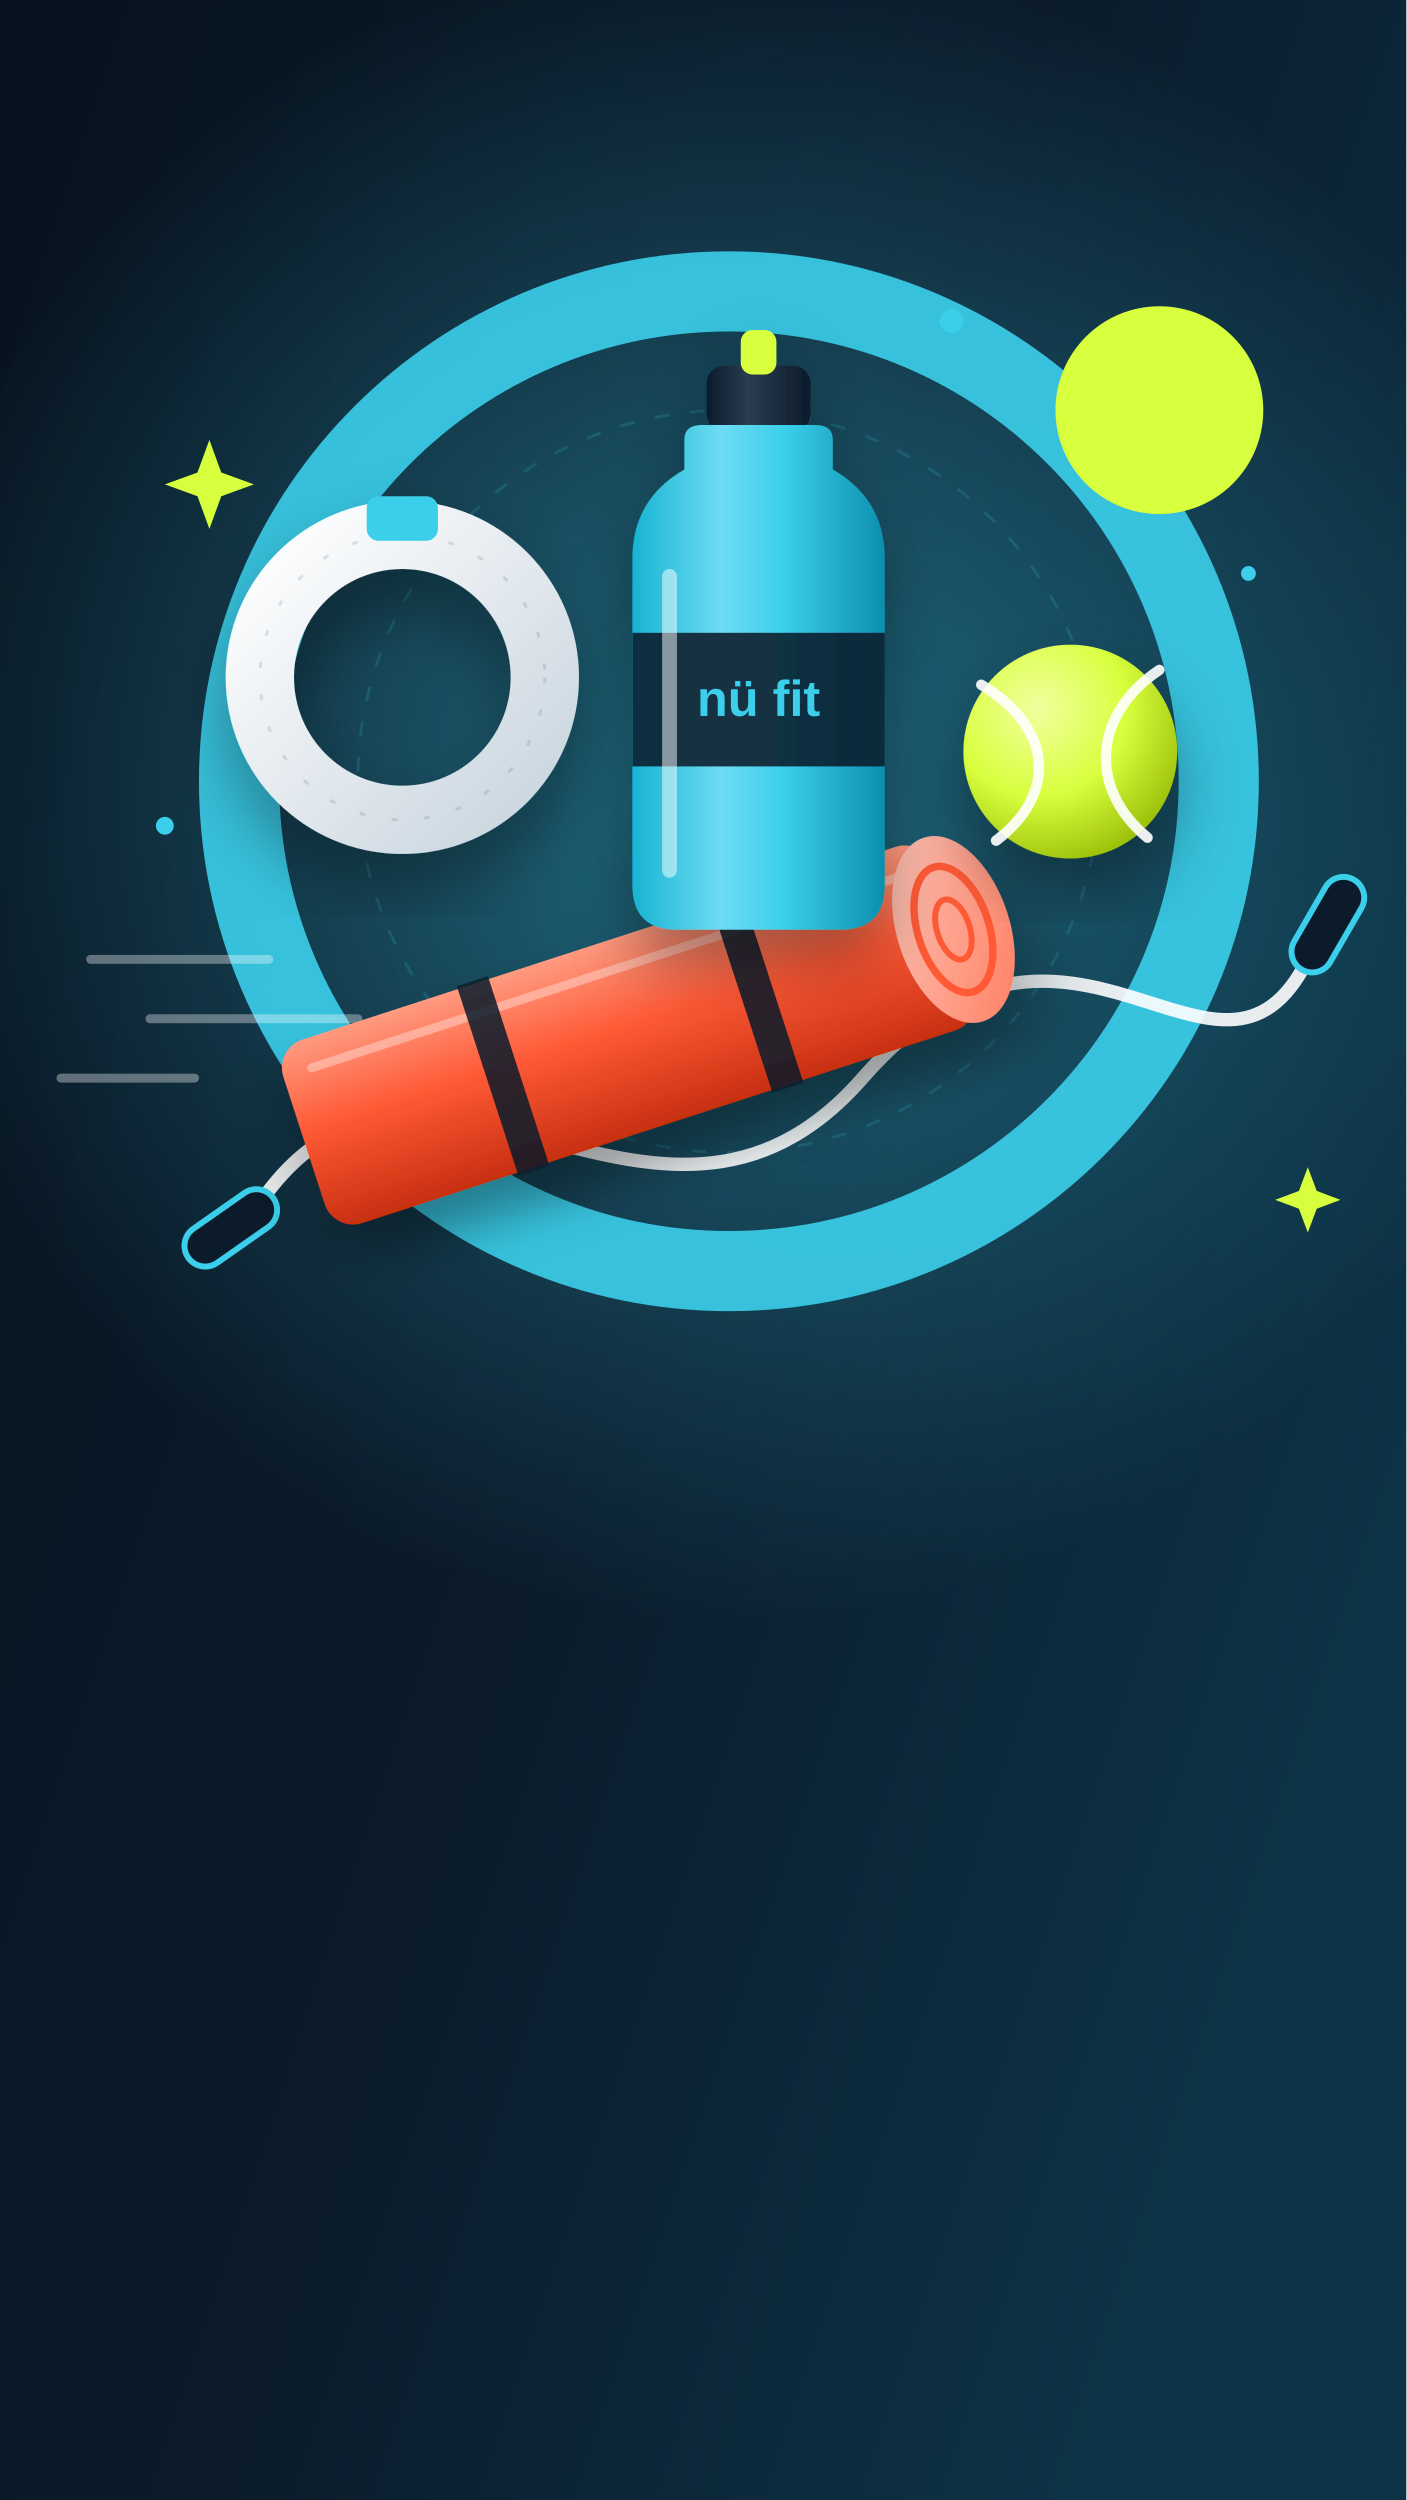
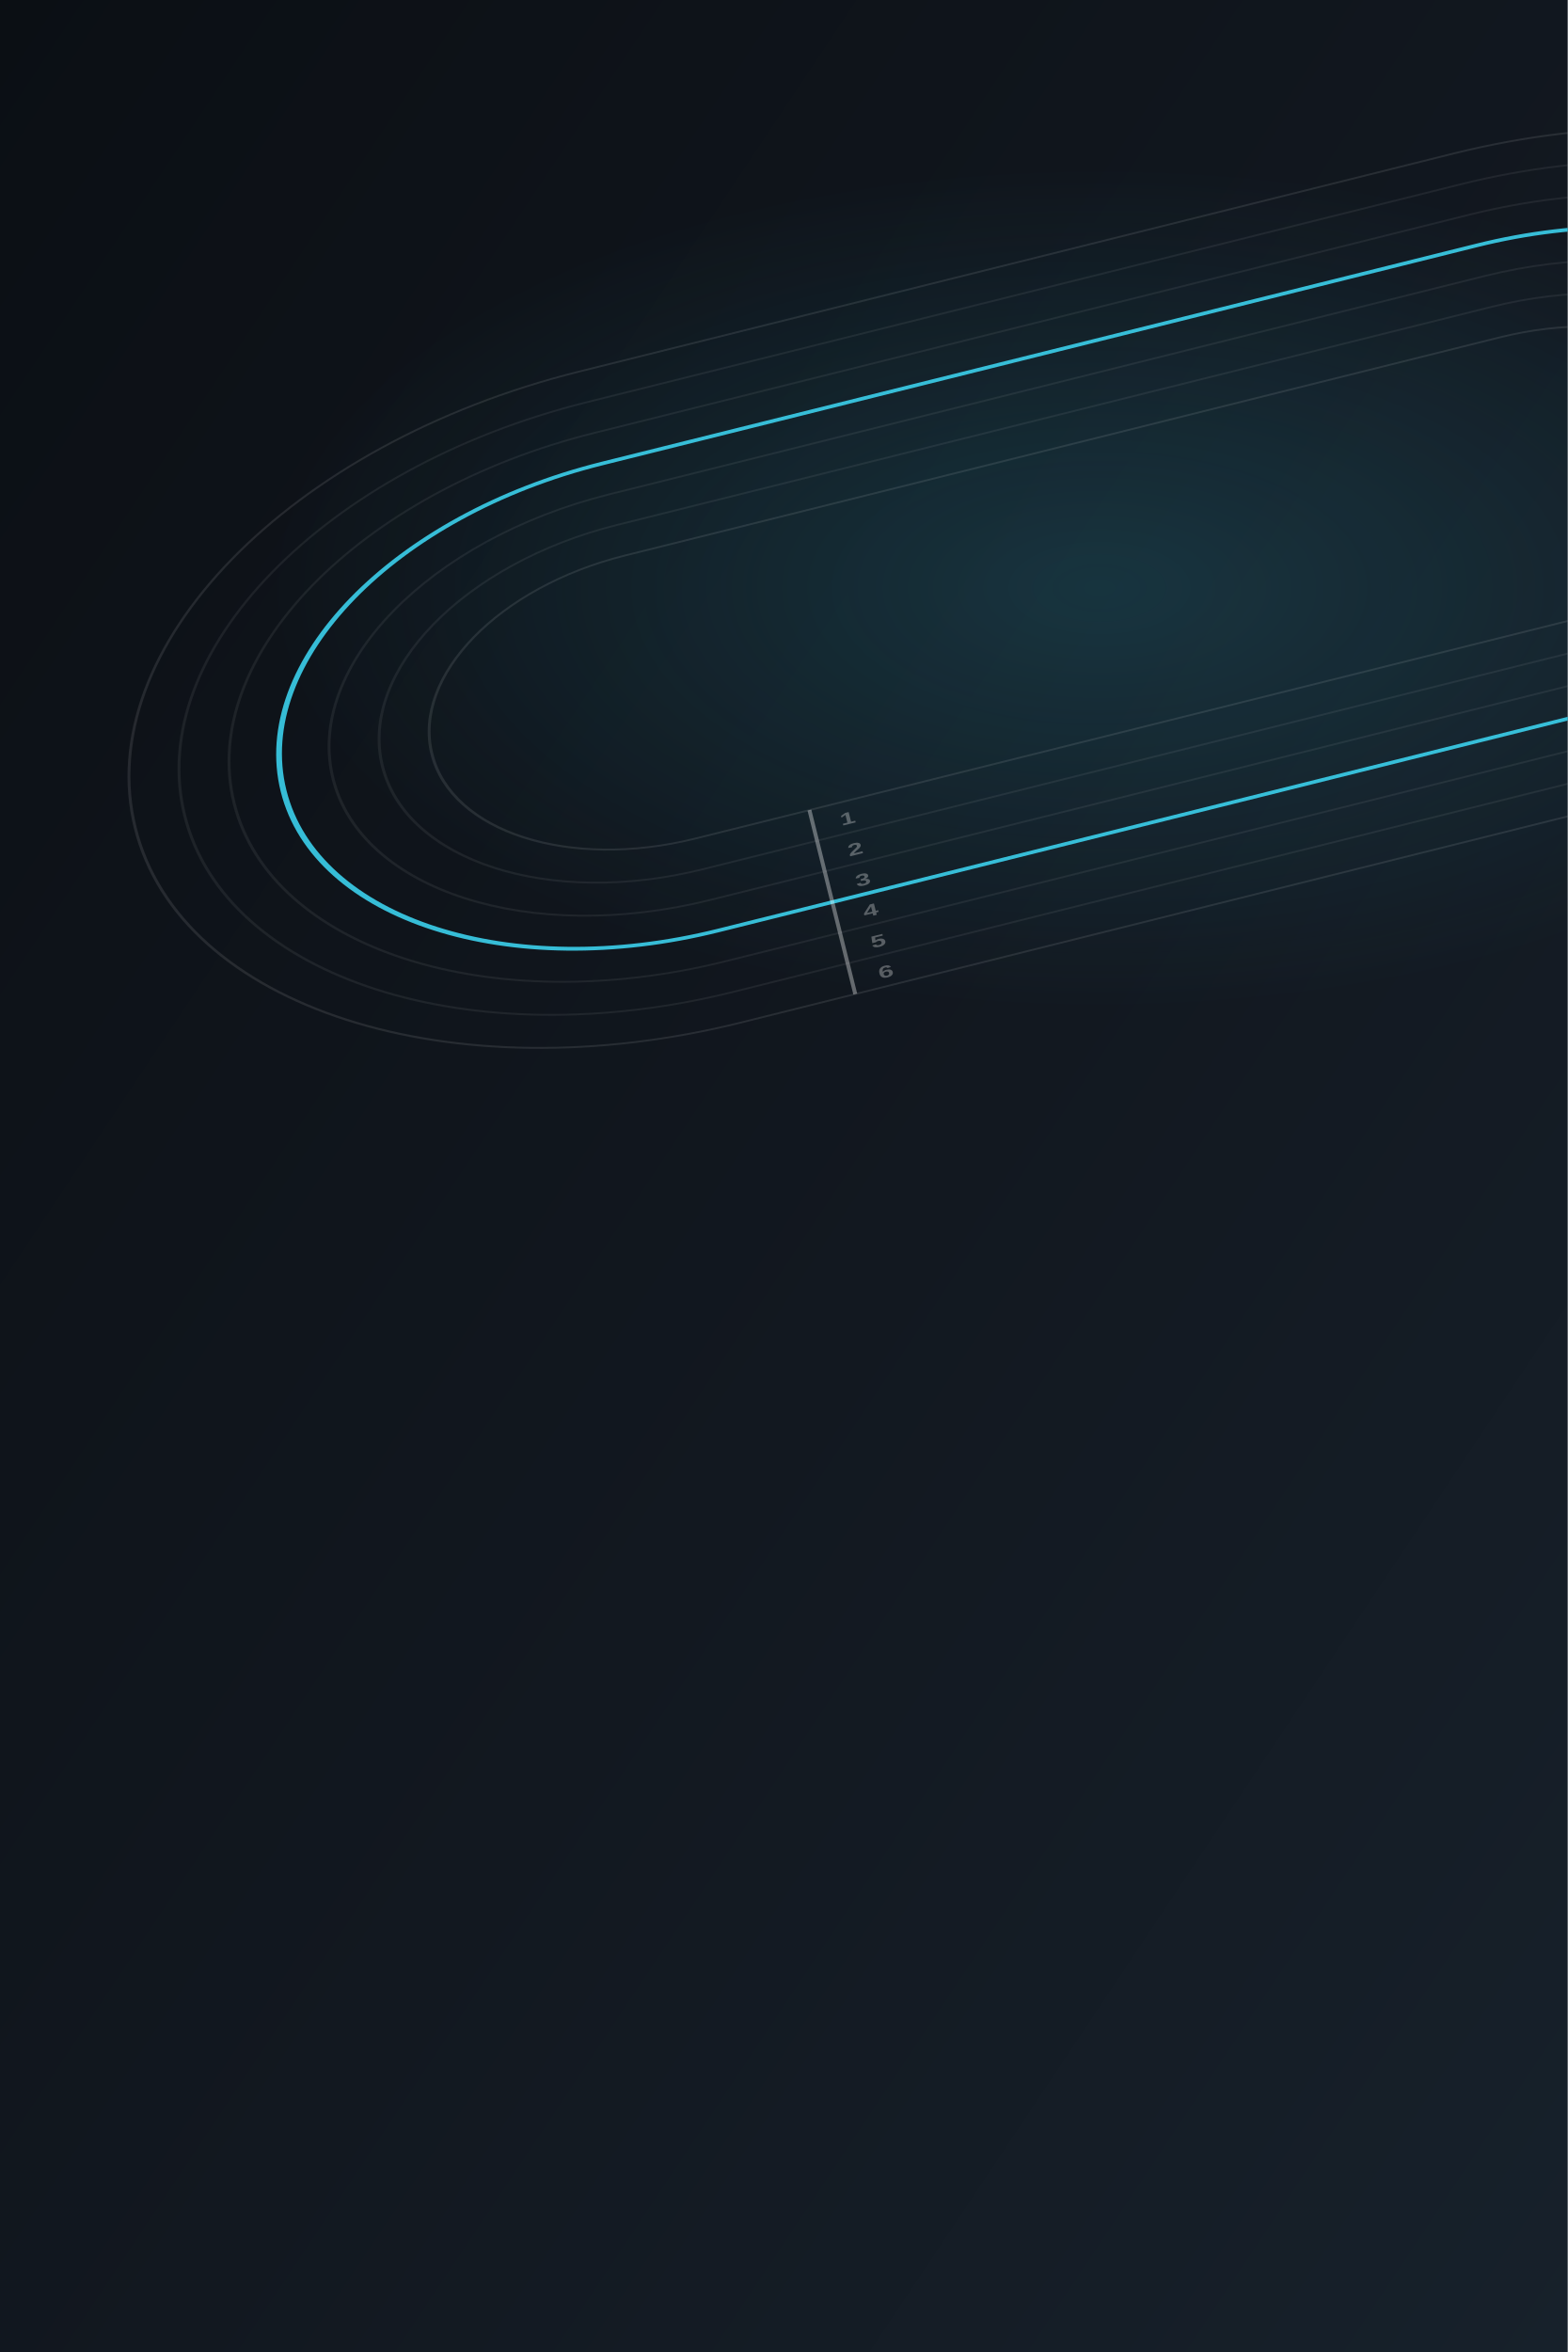
- <svg xmlns="http://www.w3.org/2000/svg" viewBox="0 0 900 1600" width="900" height="1600" preserveAspectRatio="xMidYMid slice">
+ <svg xmlns="http://www.w3.org/2000/svg" viewBox="0 0 800 1200" width="800" height="1200" preserveAspectRatio="xMidYMid slice">
  <defs>
-     <linearGradient id="bg" x1="0" y1="0" x2="1" y2="0.6">
-       <stop offset="0" stop-color="#07131f" />
-       <stop offset="0.55" stop-color="#0b1b2b" />
-       <stop offset="1" stop-color="#0d3346" />
+     <linearGradient id="bg" x1="0" y1="0" x2="1" y2="1">
+       <stop offset="0" stop-color="#0b0f14" />
+       <stop offset="0.55" stop-color="#121820" />
+       <stop offset="1" stop-color="#17212b" />
    </linearGradient>
    <radialGradient id="glow" cx="0.5" cy="0.5" r="0.5">
-       <stop offset="0" stop-color="#3bcfeb" stop-opacity="0.45" />
+       <stop offset="0" stop-color="#3bcfeb" stop-opacity="0.16" />
      <stop offset="1" stop-color="#3bcfeb" stop-opacity="0" />
    </radialGradient>
-     <linearGradient id="bottle" x1="0" y1="0" x2="1" y2="0">
-       <stop offset="0" stop-color="#17b4d3" />
-       <stop offset="0.35" stop-color="#6ddcf3" />
-       <stop offset="0.6" stop-color="#3bcfeb" />
-       <stop offset="1" stop-color="#0b8fae" />
-     </linearGradient>
-     <linearGradient id="cap" x1="0" y1="0" x2="1" y2="0">
-       <stop offset="0" stop-color="#0b1b2b" />
-       <stop offset="0.4" stop-color="#2a3d50" />
-       <stop offset="1" stop-color="#0b1b2b" />
-     </linearGradient>
-     <linearGradient id="mat" x1="0" y1="0" x2="0" y2="1">
-       <stop offset="0" stop-color="#ff9a80" />
-       <stop offset="0.45" stop-color="#ff5a36" />
-       <stop offset="1" stop-color="#c72f10" />
-     </linearGradient>
-     <linearGradient id="matend" x1="0" y1="0" x2="1" y2="1">
-       <stop offset="0" stop-color="#ffcabd" />
-       <stop offset="1" stop-color="#ff7a5c" />
-     </linearGradient>
-     <radialGradient id="ball" cx="0.35" cy="0.3" r="0.75">
-       <stop offset="0" stop-color="#f1ff9e" />
-       <stop offset="0.55" stop-color="#d8ff3d" />
-       <stop offset="1" stop-color="#9cc00a" />
-     </radialGradient>
-     <linearGradient id="weight" x1="0" y1="0" x2="1" y2="1">
-       <stop offset="0" stop-color="#ffffff" />
-       <stop offset="1" stop-color="#c9d5df" />
-     </linearGradient>
-     <filter id="shadow" x="-30%" y="-30%" width="160%" height="160%">
-       <feDropShadow dx="0" dy="24" stdDeviation="22" flood-color="#000" flood-opacity="0.35" />
-     </filter>
  </defs>
-   <rect width="900" height="1600" fill="url(#bg)" />
-   <circle cx="466.5" cy="500.0" r="532.0" fill="url(#glow)" />
-   <g transform="translate(20 120) scale(0.95)">
-     <g opacity="0.9">
-       <circle cx="470" cy="400" r="330" fill="none" stroke="#3bcfeb" stroke-width="54" />
-       <circle cx="470" cy="400" r="250" fill="none" stroke="#3bcfeb" stroke-opacity="0.18" stroke-width="2" stroke-dasharray="10 14" />
-     </g>
-     <circle cx="760" cy="150" r="70" fill="#d8ff3d" />
-     <g fill="none" stroke="#ffffff" stroke-opacity="0.35" stroke-width="6" stroke-linecap="round">
-       <path d="M40 520h120" />
-       <path d="M80 560h140" />
-       <path d="M20 600h90" />
-     </g>
-     <path d="M150 690 C 260 520, 420 760, 560 600 S 800 640, 860 520" fill="none" stroke="#ffffff" stroke-width="9" stroke-linecap="round" opacity="0.9" />
-     <g transform="rotate(-35 150 690)">
-       <rect x="96" y="676" width="70" height="28" rx="14" fill="#0b1b2b" stroke="#3bcfeb" stroke-width="4" />
-     </g>
-     <g transform="rotate(-60 860 520)">
-       <rect x="852" y="506" width="70" height="28" rx="14" fill="#0b1b2b" stroke="#3bcfeb" stroke-width="4" />
-     </g>
-     <g filter="url(#shadow)" transform="rotate(-18 420 560)">
-       <rect x="170" y="500" width="460" height="130" rx="20" fill="url(#mat)" />
-       <path d="M190 520h420" stroke="#ffffff" stroke-opacity="0.35" stroke-width="6" stroke-linecap="round" />
-       <rect x="300" y="498" width="22" height="134" fill="#0b1b2b" opacity="0.85" />
-       <rect x="480" y="498" width="22" height="134" fill="#0b1b2b" opacity="0.85" />
-       <ellipse cx="630" cy="565" rx="38" ry="65" fill="url(#matend)" />
-       <ellipse cx="630" cy="565" rx="24" ry="44" fill="none" stroke="#ff5a36" stroke-width="5" />
-       <ellipse cx="630" cy="565" rx="11" ry="21" fill="none" stroke="#ff5a36" stroke-width="4" />
-     </g>
-     <g filter="url(#shadow)">
-       <rect x="455" y="120" width="70" height="44" rx="12" fill="url(#cap)" />
-       <rect x="478" y="96" width="24" height="30" rx="8" fill="#d8ff3d" />
-       <path d="M440 170 Q440 160 452 160 H528 Q540 160 540 170 V190 Q575 210 575 250 V470 Q575 500 545 500 H435 Q405 500 405 470 V250 Q405 210 440 190 Z" fill="url(#bottle)" />
-       <rect x="405" y="300" width="170" height="90" fill="#0b1b2b" opacity="0.88" />
-       <path d="M430 262 V460" stroke="#ffffff" stroke-opacity="0.5" stroke-width="10" stroke-linecap="round" />
-       <text x="490" y="356" text-anchor="middle" font-family="Poppins, Arial, sans-serif" font-weight="700" font-size="34" fill="#3bcfeb">nü fit</text>
-     </g>
-     <g filter="url(#shadow)">
-       <circle cx="250" cy="330" r="96" fill="none" stroke="url(#weight)" stroke-width="46" />
-       <circle cx="250" cy="330" r="96" fill="none" stroke="#0b1b2b" stroke-opacity="0.12" stroke-width="2" stroke-dasharray="4 18" />
-       <rect x="226" y="208" width="48" height="30" rx="8" fill="#3bcfeb" />
-     </g>
-     <g filter="url(#shadow)">
-       <circle cx="700" cy="380" r="72" fill="url(#ball)" />
-       <path d="M640 335 C 690 365, 690 410, 650 440" fill="none" stroke="#ffffff" stroke-width="7" stroke-linecap="round" opacity="0.9" />
-       <path d="M760 325 C 715 355, 712 405, 752 438" fill="none" stroke="#ffffff" stroke-width="7" stroke-linecap="round" opacity="0.9" />
-     </g>
-     <g fill="#d8ff3d">
-       <path d="M120 170 l8 22 22 8 -22 8 -8 22 -8 -22 -22 -8 22 -8z" />
-       <path d="M860 660 l6 16 16 6 -16 6 -6 16 -6 -16 -16 -6 16 -6z" />
-     </g>
-     <g fill="#3bcfeb">
-       <circle cx="620" cy="90" r="8" />
-       <circle cx="90" cy="430" r="6" />
-       <circle cx="820" cy="260" r="5" />
+   <rect width="800" height="1200" fill="url(#bg)" />
+   <ellipse cx="560" cy="300" rx="420" ry="216" fill="url(#glow)" />
+   <g transform="translate(560 300) rotate(-14) scale(1 0.62)">
+     <rect x="-350" y="-120" width="700" height="240" rx="120" fill="none" stroke="#ffffff" stroke-width="1.5" stroke-opacity="0.1" />
+     <rect x="-376" y="-146" width="752" height="292" rx="146" fill="none" stroke="#ffffff" stroke-width="1.5" stroke-opacity="0.07" />
+     <rect x="-402" y="-172" width="804" height="344" rx="172" fill="none" stroke="#ffffff" stroke-width="1.5" stroke-opacity="0.07" />
+     <rect x="-428" y="-198" width="856" height="396" rx="198" fill="none" stroke="#3bcfeb" stroke-width="3" stroke-opacity="0.9" />
+     <rect x="-454" y="-224" width="908" height="448" rx="224" fill="none" stroke="#ffffff" stroke-width="1.5" stroke-opacity="0.07" />
+     <rect x="-480" y="-250" width="960" height="500" rx="250" fill="none" stroke="#ffffff" stroke-width="1.5" stroke-opacity="0.07" />
+     <rect x="-506" y="-276" width="1012" height="552" rx="276" fill="none" stroke="#ffffff" stroke-width="1.5" stroke-opacity="0.1" />
+     <line x1="-170.0" y1="120.0" x2="-170.0" y2="146.0" stroke="#ffffff" stroke-opacity="0.35" stroke-width="2" />
+     <line x1="-170.0" y1="146.0" x2="-170.0" y2="172.0" stroke="#ffffff" stroke-opacity="0.35" stroke-width="2" />
+     <line x1="-170.0" y1="172.0" x2="-170.0" y2="198.0" stroke="#ffffff" stroke-opacity="0.35" stroke-width="2" />
+     <line x1="-170.0" y1="198.0" x2="-170.0" y2="224.0" stroke="#ffffff" stroke-opacity="0.35" stroke-width="2" />
+     <line x1="-170.0" y1="224.0" x2="-170.0" y2="250.0" stroke="#ffffff" stroke-opacity="0.35" stroke-width="2" />
+     <line x1="-170.0" y1="250.0" x2="-170.0" y2="276.0" stroke="#ffffff" stroke-opacity="0.35" stroke-width="2" />
+     <g fill="#ffffff" fill-opacity="0.3" font-family="Poppins, Arial, sans-serif" font-weight="600">
+       <text x="-156.0" y="139" font-size="14">1</text>
+       <text x="-156.0" y="165" font-size="14">2</text>
+       <text x="-156.0" y="191" font-size="14">3</text>
+       <text x="-156.0" y="217" font-size="14">4</text>
+       <text x="-156.0" y="243" font-size="14">5</text>
+       <text x="-156.0" y="269" font-size="14">6</text>
    </g>
  </g>
</svg>
